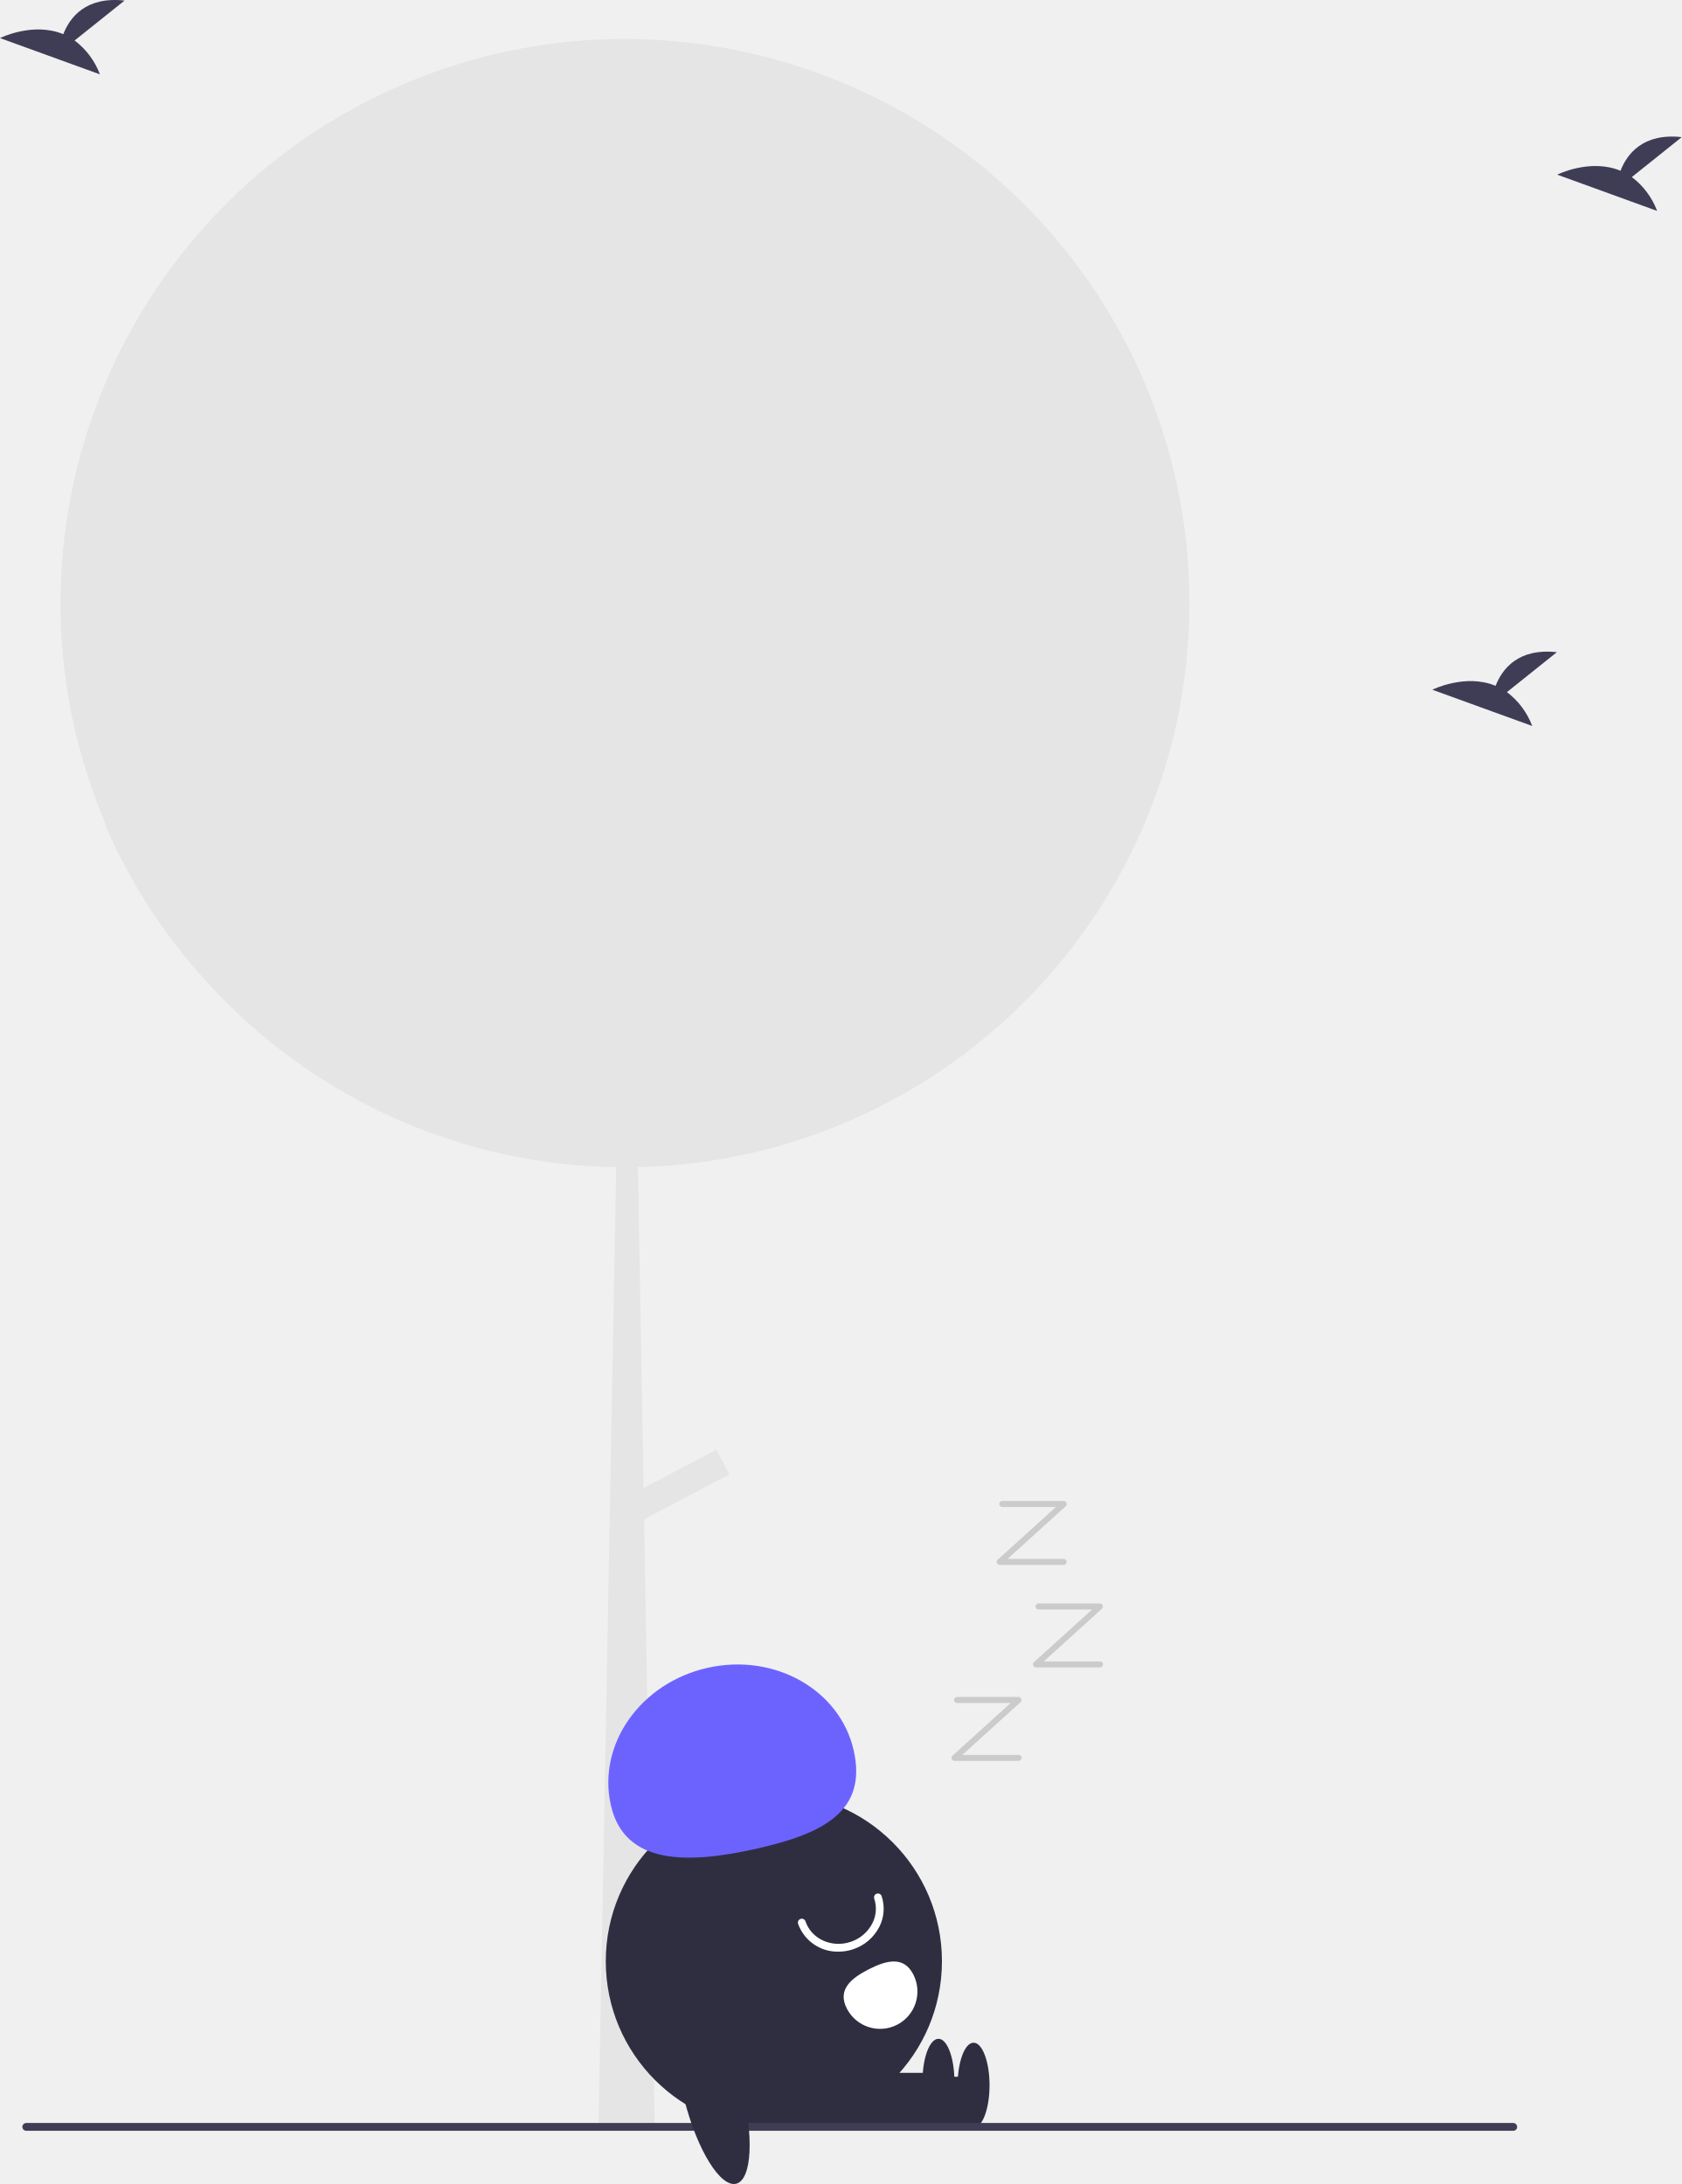
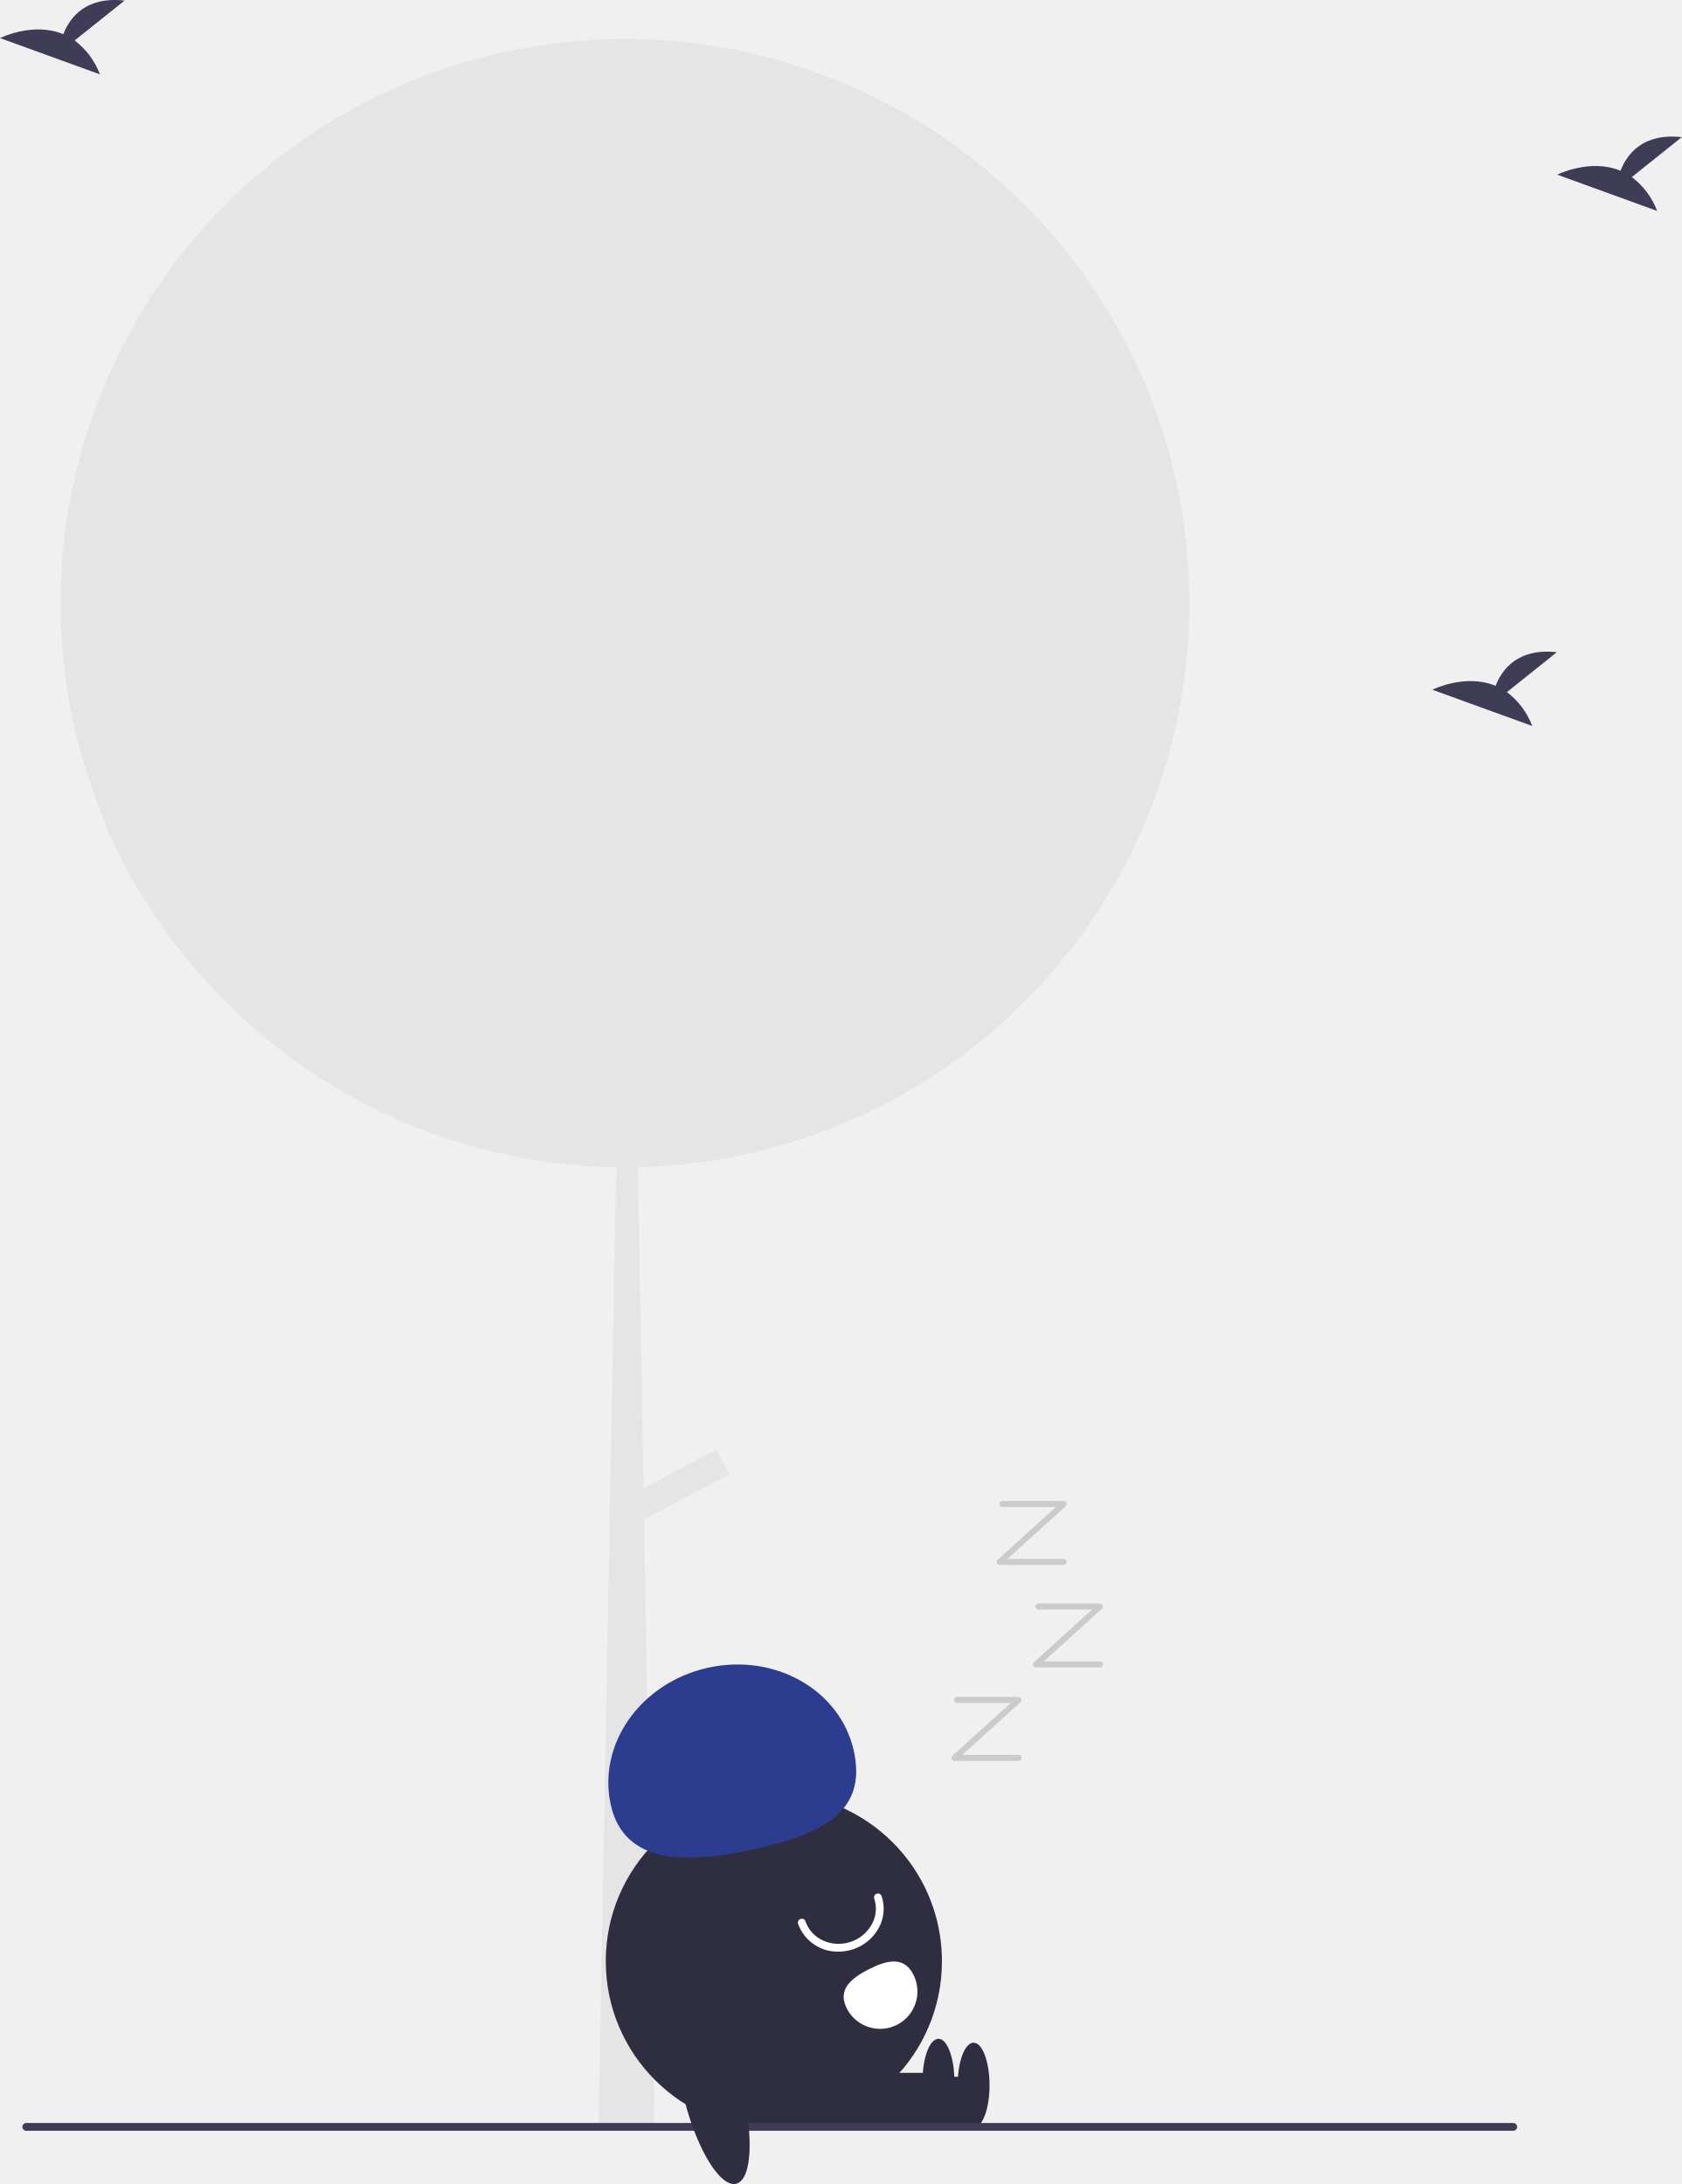
<svg xmlns="http://www.w3.org/2000/svg" width="430.914" height="559.71" viewBox="0 0 430.914 559.71" data-src="https://cdn.undraw.co/illustrations/loading_65y2.svg" role="img" artist="Katerina Limpitsouni" source="https://undraw.co/">
  <path d="M689.298,324.684q0,4.785-.31,9.49a143.754,143.754,0,0,1-13.47,52.19c-.06.14-.13.27-.19.4-.36.76-.73,1.52-1.11,2.27a142.039,142.039,0,0,1-7.65,13.5,144.462,144.462,0,0,1-118.56,66.72l1.43,82.24,18.65-9.82,3.33,6.33-21.84,11.5,2.67,152.74.03,2.04-14.42,1.21.03-.05,4.54-246.18a144.175,144.175,0,0,1-102-44.38c-.91-.94-1.81-1.91-2.69-2.87-.04-.04-.07-.08-.1-.11a144.768,144.768,0,0,1-26.34-40.76c.14.16.29.31.43.47a144.642,144.642,0,0,1,68.58-186.38c.5-.25,1.01-.49,1.51-.74a144.752,144.752,0,0,1,187.53,56.93c.88,1.48,1.73,2.99,2.55,4.51A143.852,143.852,0,0,1,689.298,324.684Z" transform="translate(-384.543 -170.1452)" fill="#e5e5e5" />
  <circle cx="198.285" cy="502.618" r="43.067" fill="#2f2e41" />
  <rect x="210.603" y="532.223" width="38.584" height="13.084" fill="#2f2e41" />
  <ellipse cx="249.459" cy="534.403" rx="4.089" ry="10.903" fill="#2f2e41" />
  <rect x="201.603" y="531.223" width="38.584" height="13.084" fill="#2f2e41" />
  <ellipse cx="240.459" cy="533.403" rx="4.089" ry="10.903" fill="#2f2e41" />
-   <path d="M541.051,632.712c-3.477-15.574,7.639-31.31,24.829-35.149s33.944,5.675,37.422,21.249-7.915,21.318-25.105,25.156S544.529,648.286,541.051,632.712Z" transform="translate(-384.543 -170.1452)" fill="#6c63ff" />
+   <path d="M541.051,632.712c-3.477-15.574,7.639-31.31,24.829-35.149s33.944,5.675,37.422,21.249-7.915,21.318-25.105,25.156S544.529,648.286,541.051,632.712Z" transform="translate(-384.543 -170.1452)" fill="#2C3D8F" />
  <path d="M599.38,670.311a10.751,10.751,0,0,1-10.34-7.123,1,1,0,0,1,1.896-.637c1.514,4.508,6.698,6.865,11.555,5.253a9.608,9.608,0,0,0,5.573-4.748,8.232,8.232,0,0,0,.485-6.338,1,1,0,0,1,1.896-.637,10.217,10.217,0,0,1-.592,7.868,11.624,11.624,0,0,1-6.732,5.752A11.88,11.88,0,0,1,599.38,670.311Z" transform="translate(-384.543 -170.1452)" fill="#fff" />
  <path d="M618.565,676.165a9.572,9.572,0,1,1-17.045,8.717h0l-.009-.017c-2.403-4.709.917-7.632,5.627-10.035S616.162,671.455,618.565,676.165Z" transform="translate(-384.543 -170.1452)" fill="#fff" />
  <path d="M772.276,716.219h-381a1,1,0,0,1,0-2h381a1,1,0,0,1,0,2Z" transform="translate(-384.543 -170.1452)" fill="#3f3d56" />
  <ellipse cx="567.226" cy="706.642" rx="7.501" ry="23.892" transform="translate(-543.0383 -6.10526) rotate(-14.4613)" fill="#2f2e41" />
  <path d="M645.509,621.423H629.123a.773.773,0,0,1-.519-1.345l14.9-13.495h-13.767a.773.773,0,0,1,0-1.545h15.771a.773.773,0,0,1,.519,1.346L631.128,619.878h14.381a.773.773,0,1,1,0,1.545Z" transform="translate(-384.543 -170.1452)" fill="#cbcbcb" />
  <path d="M666.373,597.469H649.987a.773.773,0,0,1-.519-1.346l14.9-13.495h-13.767a.773.773,0,0,1,0-1.545h15.771a.773.773,0,0,1,.519,1.345l-14.9,13.495h14.381a.773.773,0,1,1,0,1.545Z" transform="translate(-384.543 -170.1452)" fill="#cbcbcb" />
  <path d="M657.1,571.195H640.714a.773.773,0,0,1-.519-1.345l14.9-13.495H641.329a.773.773,0,0,1,0-1.545H657.1a.773.773,0,0,1,.519,1.346l-14.9,13.495H657.1a.773.773,0,0,1,0,1.545Z" transform="translate(-384.543 -170.1452)" fill="#cbcbcb" />
  <path d="M770.662,347.522,783.457,337.289c-9.94-1.097-14.024,4.324-15.695,8.615-7.765-3.224-16.219,1.001-16.219,1.001l25.6,9.294A19.372,19.372,0,0,0,770.662,347.522Z" transform="translate(-384.543 -170.1452)" fill="#3f3d56" />
  <path d="M403.662,180.522,416.457,170.289c-9.94-1.097-14.024,4.324-15.695,8.615-7.765-3.224-16.219,1.001-16.219,1.001l25.6,9.294A19.372,19.372,0,0,0,403.662,180.522Z" transform="translate(-384.543 -170.1452)" fill="#3f3d56" />
  <path d="M802.662,215.522,815.457,205.289c-9.94-1.097-14.024,4.324-15.695,8.615-7.765-3.224-16.219,1.001-16.219,1.001l25.6,9.294A19.372,19.372,0,0,0,802.662,215.522Z" transform="translate(-384.543 -170.1452)" fill="#3f3d56" />
</svg>
